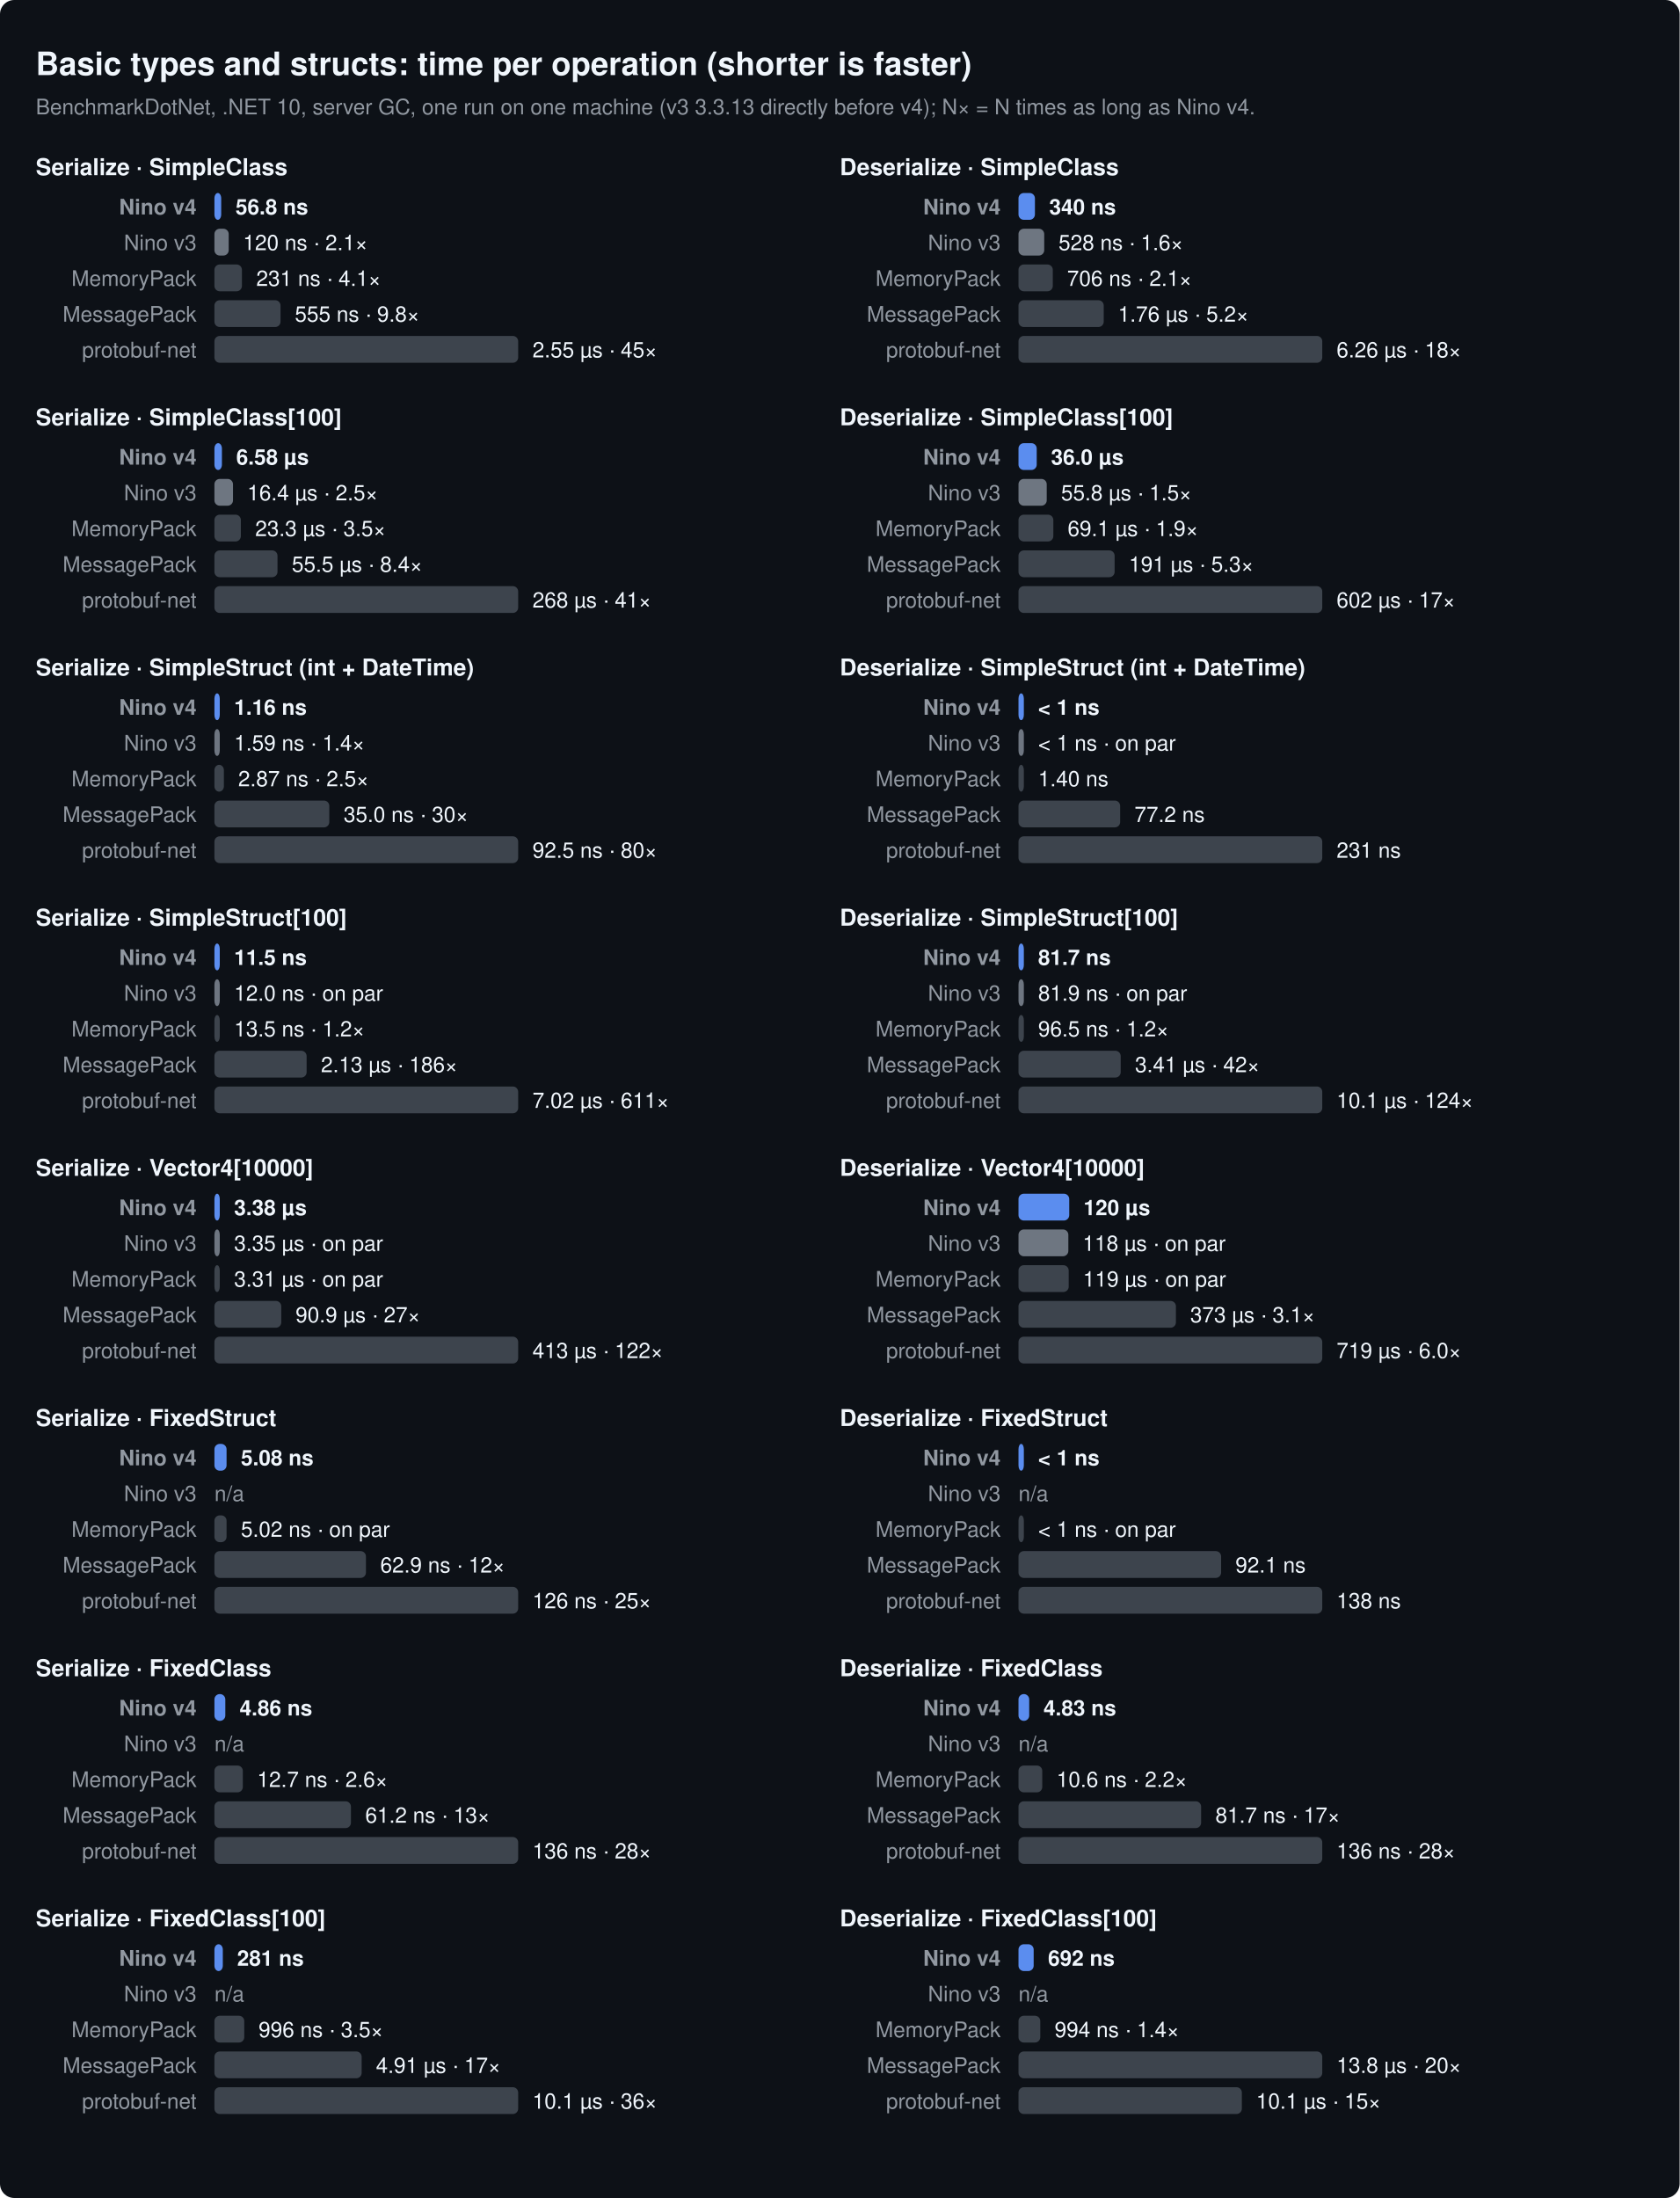
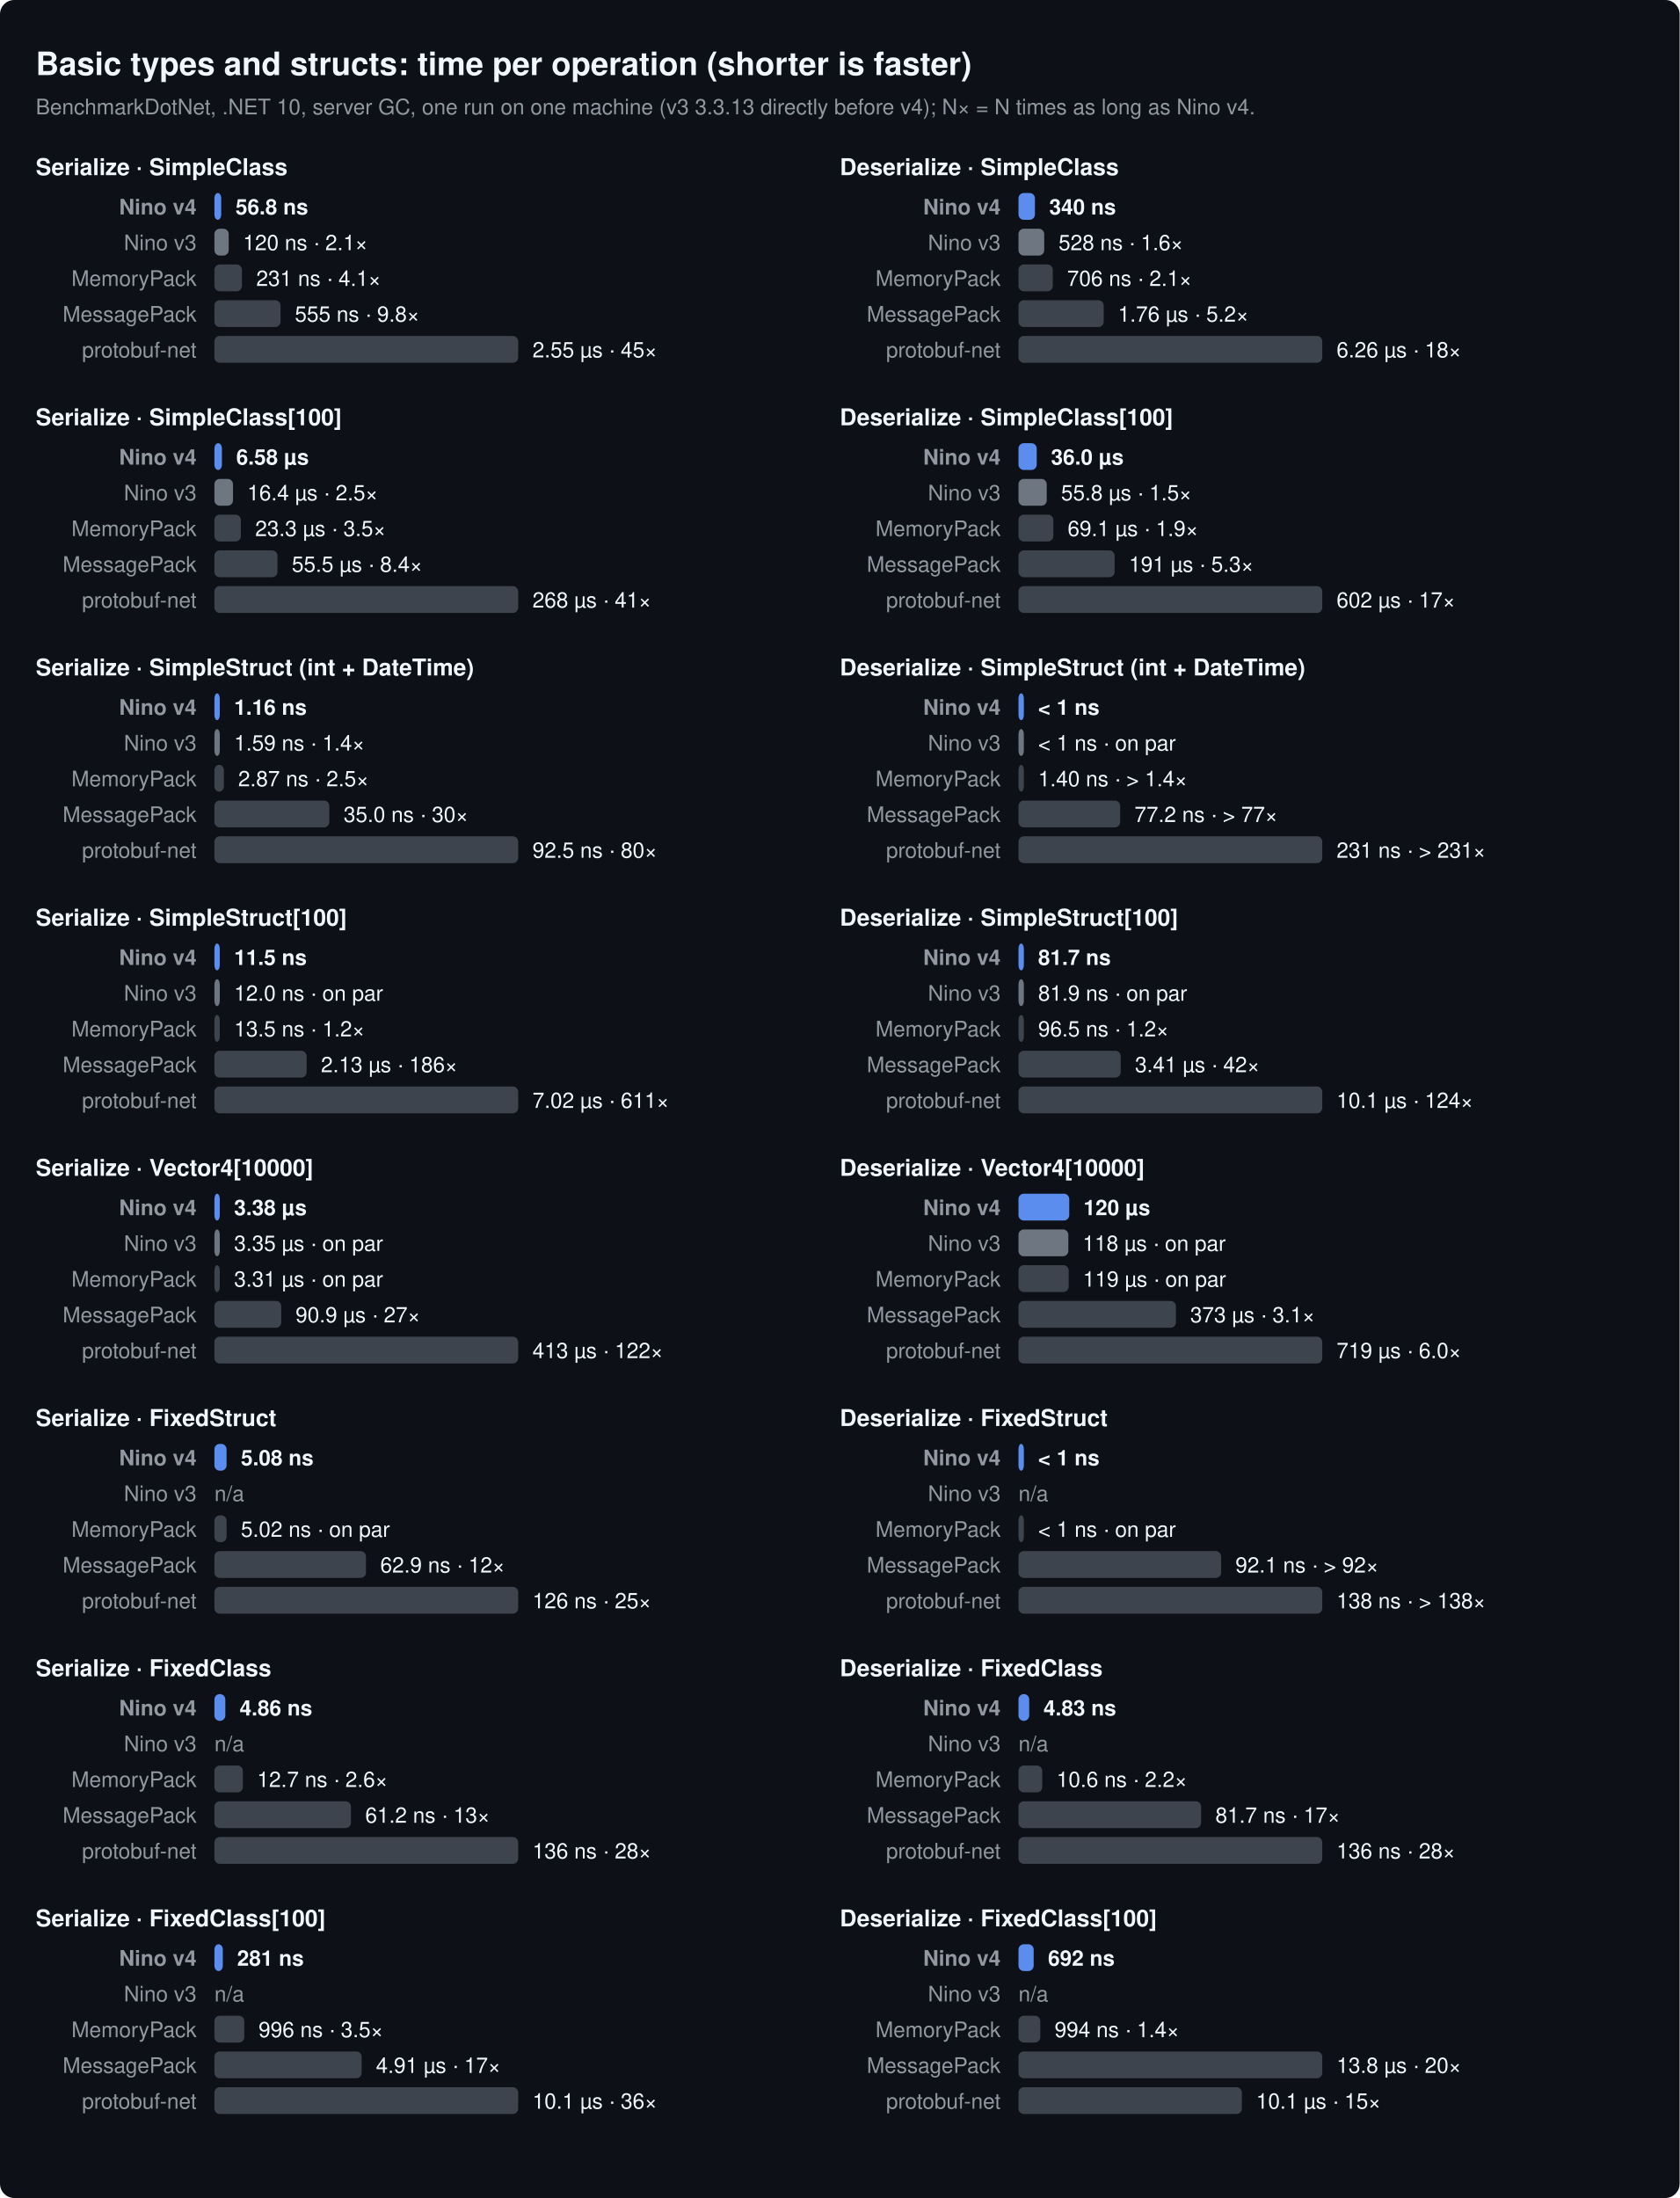
<svg xmlns="http://www.w3.org/2000/svg" viewBox="0 0 940 1230" width="940" height="1230" font-family="-apple-system,Segoe UI,Helvetica,Arial,sans-serif">
  <rect width="940" height="1230" rx="8" fill="#0d1117" />
  <g transform="translate(20 20)">
    <style>.t{font-size:18px;font-weight:700;fill:#f0f6fc}.s{font-size:12px;fill:#9198a1}.g{font-size:13px;font-weight:600;fill:#f0f6fc}.l{font-size:12px;fill:#9198a1;text-anchor:end}.v{font-size:12px;fill:#f0f6fc}.n{font-weight:700}.a{fill:#5b8def}.b{fill:#6e7681}.c{fill:#3d444d}</style>
    <text x="0" y="22" class="t">Basic types and structs: time per operation (shorter is faster)</text>
    <text x="0" y="44" class="s">BenchmarkDotNet, .NET 10, server GC, one run on one machine (v3 3.3.13 directly before v4); N× = N times as long as Nino v4.</text>
    <text x="0" y="78" class="g">Serialize · SimpleClass</text>
    <text x="90" y="100" class="l n">Nino v4</text>
    <rect x="100" y="88" width="3.8" height="15" rx="3" class="a" />
    <text x="111.8" y="100" class="v n">56.8 ns</text>
    <text x="90" y="120" class="l">Nino v3</text>
    <rect x="100" y="108" width="8.0" height="15" rx="3" class="b" />
    <text x="116.0" y="120" class="v">120 ns · 2.1×</text>
    <text x="90" y="140" class="l">MemoryPack</text>
    <rect x="100" y="128" width="15.4" height="15" rx="3" class="c" />
    <text x="123.4" y="140" class="v">231 ns · 4.1×</text>
    <text x="90" y="160" class="l">MessagePack</text>
    <rect x="100" y="148" width="37.0" height="15" rx="3" class="c" />
    <text x="145.0" y="160" class="v">555 ns · 9.8×</text>
    <text x="90" y="180" class="l">protobuf-net</text>
    <rect x="100" y="168" width="170.0" height="15" rx="3" class="c" />
    <text x="278.0" y="180" class="v">2.55 µs · 45×</text>
    <text x="450" y="78" class="g">Deserialize · SimpleClass</text>
    <text x="540" y="100" class="l n">Nino v4</text>
    <rect x="550" y="88" width="9.2" height="15" rx="3" class="a" />
    <text x="567.2" y="100" class="v n">340 ns</text>
    <text x="540" y="120" class="l">Nino v3</text>
    <rect x="550" y="108" width="14.4" height="15" rx="3" class="b" />
    <text x="572.4" y="120" class="v">528 ns · 1.6×</text>
    <text x="540" y="140" class="l">MemoryPack</text>
    <rect x="550" y="128" width="19.2" height="15" rx="3" class="c" />
    <text x="577.2" y="140" class="v">706 ns · 2.1×</text>
    <text x="540" y="160" class="l">MessagePack</text>
    <rect x="550" y="148" width="47.7" height="15" rx="3" class="c" />
    <text x="605.7" y="160" class="v">1.76 µs · 5.2×</text>
    <text x="540" y="180" class="l">protobuf-net</text>
    <rect x="550" y="168" width="170.0" height="15" rx="3" class="c" />
    <text x="728.0" y="180" class="v">6.26 µs · 18×</text>
    <text x="0" y="218" class="g">Serialize · SimpleClass[100]</text>
    <text x="90" y="240" class="l n">Nino v4</text>
    <rect x="100" y="228" width="4.2" height="15" rx="3" class="a" />
    <text x="112.2" y="240" class="v n">6.58 µs</text>
    <text x="90" y="260" class="l">Nino v3</text>
    <rect x="100" y="248" width="10.4" height="15" rx="3" class="b" />
    <text x="118.4" y="260" class="v">16.4 µs · 2.5×</text>
    <text x="90" y="280" class="l">MemoryPack</text>
    <rect x="100" y="268" width="14.8" height="15" rx="3" class="c" />
    <text x="122.8" y="280" class="v">23.3 µs · 3.5×</text>
    <text x="90" y="300" class="l">MessagePack</text>
    <rect x="100" y="288" width="35.3" height="15" rx="3" class="c" />
    <text x="143.3" y="300" class="v">55.5 µs · 8.4×</text>
    <text x="90" y="320" class="l">protobuf-net</text>
    <rect x="100" y="308" width="170.0" height="15" rx="3" class="c" />
    <text x="278.0" y="320" class="v">268 µs · 41×</text>
    <text x="450" y="218" class="g">Deserialize · SimpleClass[100]</text>
    <text x="540" y="240" class="l n">Nino v4</text>
    <rect x="550" y="228" width="10.2" height="15" rx="3" class="a" />
    <text x="568.2" y="240" class="v n">36.0 µs</text>
    <text x="540" y="260" class="l">Nino v3</text>
    <rect x="550" y="248" width="15.8" height="15" rx="3" class="b" />
    <text x="573.8" y="260" class="v">55.8 µs · 1.5×</text>
    <text x="540" y="280" class="l">MemoryPack</text>
    <rect x="550" y="268" width="19.5" height="15" rx="3" class="c" />
    <text x="577.5" y="280" class="v">69.1 µs · 1.9×</text>
    <text x="540" y="300" class="l">MessagePack</text>
    <rect x="550" y="288" width="53.8" height="15" rx="3" class="c" />
    <text x="611.8" y="300" class="v">191 µs · 5.3×</text>
    <text x="540" y="320" class="l">protobuf-net</text>
    <rect x="550" y="308" width="170.0" height="15" rx="3" class="c" />
    <text x="728.0" y="320" class="v">602 µs · 17×</text>
    <text x="0" y="358" class="g">Serialize · SimpleStruct (int + DateTime)</text>
    <text x="90" y="380" class="l n">Nino v4</text>
    <rect x="100" y="368" width="3.0" height="15" rx="3" class="a" />
    <text x="111.0" y="380" class="v n">1.16 ns</text>
    <text x="90" y="400" class="l">Nino v3</text>
    <rect x="100" y="388" width="3.0" height="15" rx="3" class="b" />
    <text x="111.0" y="400" class="v">1.59 ns · 1.4×</text>
    <text x="90" y="420" class="l">MemoryPack</text>
    <rect x="100" y="408" width="5.3" height="15" rx="3" class="c" />
    <text x="113.3" y="420" class="v">2.87 ns · 2.5×</text>
    <text x="90" y="440" class="l">MessagePack</text>
    <rect x="100" y="428" width="64.3" height="15" rx="3" class="c" />
    <text x="172.3" y="440" class="v">35.0 ns · 30×</text>
    <text x="90" y="460" class="l">protobuf-net</text>
    <rect x="100" y="448" width="170.0" height="15" rx="3" class="c" />
    <text x="278.0" y="460" class="v">92.5 ns · 80×</text>
    <text x="450" y="358" class="g">Deserialize · SimpleStruct (int + DateTime)</text>
    <text x="540" y="380" class="l n">Nino v4</text>
    <rect x="550" y="368" width="3.0" height="15" rx="3" class="a" />
    <text x="561.0" y="380" class="v n">&lt; 1 ns</text>
    <text x="540" y="400" class="l">Nino v3</text>
    <rect x="550" y="388" width="3.0" height="15" rx="3" class="b" />
    <text x="561.0" y="400" class="v">&lt; 1 ns · on par</text>
    <text x="540" y="420" class="l">MemoryPack</text>
    <rect x="550" y="408" width="3.0" height="15" rx="3" class="c" />
-     <text x="561.0" y="420" class="v">1.40 ns</text>
+     <text x="561.0" y="420" class="v">1.40 ns · &gt; 1.4×</text>
    <text x="540" y="440" class="l">MessagePack</text>
    <rect x="550" y="428" width="56.9" height="15" rx="3" class="c" />
-     <text x="614.9" y="440" class="v">77.2 ns</text>
+     <text x="614.9" y="440" class="v">77.2 ns · &gt; 77×</text>
    <text x="540" y="460" class="l">protobuf-net</text>
    <rect x="550" y="448" width="170.0" height="15" rx="3" class="c" />
-     <text x="728.0" y="460" class="v">231 ns</text>
+     <text x="728.0" y="460" class="v">231 ns · &gt; 231×</text>
    <text x="0" y="498" class="g">Serialize · SimpleStruct[100]</text>
    <text x="90" y="520" class="l n">Nino v4</text>
    <rect x="100" y="508" width="3.0" height="15" rx="3" class="a" />
    <text x="111.0" y="520" class="v n">11.5 ns</text>
    <text x="90" y="540" class="l">Nino v3</text>
    <rect x="100" y="528" width="3.0" height="15" rx="3" class="b" />
    <text x="111.0" y="540" class="v">12.0 ns · on par</text>
    <text x="90" y="560" class="l">MemoryPack</text>
    <rect x="100" y="548" width="3.0" height="15" rx="3" class="c" />
    <text x="111.0" y="560" class="v">13.5 ns · 1.2×</text>
    <text x="90" y="580" class="l">MessagePack</text>
    <rect x="100" y="568" width="51.6" height="15" rx="3" class="c" />
    <text x="159.6" y="580" class="v">2.13 µs · 186×</text>
    <text x="90" y="600" class="l">protobuf-net</text>
    <rect x="100" y="588" width="170.0" height="15" rx="3" class="c" />
    <text x="278.0" y="600" class="v">7.02 µs · 611×</text>
    <text x="450" y="498" class="g">Deserialize · SimpleStruct[100]</text>
    <text x="540" y="520" class="l n">Nino v4</text>
    <rect x="550" y="508" width="3.0" height="15" rx="3" class="a" />
    <text x="561.0" y="520" class="v n">81.7 ns</text>
    <text x="540" y="540" class="l">Nino v3</text>
    <rect x="550" y="528" width="3.0" height="15" rx="3" class="b" />
    <text x="561.0" y="540" class="v">81.9 ns · on par</text>
    <text x="540" y="560" class="l">MemoryPack</text>
    <rect x="550" y="548" width="3.0" height="15" rx="3" class="c" />
    <text x="561.0" y="560" class="v">96.5 ns · 1.2×</text>
    <text x="540" y="580" class="l">MessagePack</text>
    <rect x="550" y="568" width="57.2" height="15" rx="3" class="c" />
    <text x="615.2" y="580" class="v">3.41 µs · 42×</text>
    <text x="540" y="600" class="l">protobuf-net</text>
    <rect x="550" y="588" width="170.0" height="15" rx="3" class="c" />
    <text x="728.0" y="600" class="v">10.1 µs · 124×</text>
    <text x="0" y="638" class="g">Serialize · Vector4[10000]</text>
    <text x="90" y="660" class="l n">Nino v4</text>
    <rect x="100" y="648" width="3.0" height="15" rx="3" class="a" />
    <text x="111.0" y="660" class="v n">3.38 µs</text>
    <text x="90" y="680" class="l">Nino v3</text>
    <rect x="100" y="668" width="3.0" height="15" rx="3" class="b" />
    <text x="111.0" y="680" class="v">3.35 µs · on par</text>
    <text x="90" y="700" class="l">MemoryPack</text>
    <rect x="100" y="688" width="3.0" height="15" rx="3" class="c" />
    <text x="111.0" y="700" class="v">3.31 µs · on par</text>
    <text x="90" y="720" class="l">MessagePack</text>
    <rect x="100" y="708" width="37.4" height="15" rx="3" class="c" />
    <text x="145.4" y="720" class="v">90.9 µs · 27×</text>
    <text x="90" y="740" class="l">protobuf-net</text>
    <rect x="100" y="728" width="170.0" height="15" rx="3" class="c" />
    <text x="278.0" y="740" class="v">413 µs · 122×</text>
    <text x="450" y="638" class="g">Deserialize · Vector4[10000]</text>
    <text x="540" y="660" class="l n">Nino v4</text>
    <rect x="550" y="648" width="28.4" height="15" rx="3" class="a" />
    <text x="586.4" y="660" class="v n">120 µs</text>
    <text x="540" y="680" class="l">Nino v3</text>
    <rect x="550" y="668" width="27.9" height="15" rx="3" class="b" />
    <text x="585.9" y="680" class="v">118 µs · on par</text>
    <text x="540" y="700" class="l">MemoryPack</text>
    <rect x="550" y="688" width="28.1" height="15" rx="3" class="c" />
    <text x="586.1" y="700" class="v">119 µs · on par</text>
    <text x="540" y="720" class="l">MessagePack</text>
    <rect x="550" y="708" width="88.1" height="15" rx="3" class="c" />
    <text x="646.1" y="720" class="v">373 µs · 3.1×</text>
    <text x="540" y="740" class="l">protobuf-net</text>
    <rect x="550" y="728" width="170.0" height="15" rx="3" class="c" />
    <text x="728.0" y="740" class="v">719 µs · 6.0×</text>
    <text x="0" y="778" class="g">Serialize · FixedStruct</text>
    <text x="90" y="800" class="l n">Nino v4</text>
    <rect x="100" y="788" width="6.8" height="15" rx="3" class="a" />
    <text x="114.8" y="800" class="v n">5.08 ns</text>
    <text x="90" y="820" class="l">Nino v3</text>
    <text x="100" y="820" class="s">n/a</text>
    <text x="90" y="840" class="l">MemoryPack</text>
    <rect x="100" y="828" width="6.8" height="15" rx="3" class="c" />
    <text x="114.8" y="840" class="v">5.02 ns · on par</text>
    <text x="90" y="860" class="l">MessagePack</text>
    <rect x="100" y="848" width="84.8" height="15" rx="3" class="c" />
    <text x="192.8" y="860" class="v">62.9 ns · 12×</text>
    <text x="90" y="880" class="l">protobuf-net</text>
    <rect x="100" y="868" width="170.0" height="15" rx="3" class="c" />
    <text x="278.0" y="880" class="v">126 ns · 25×</text>
    <text x="450" y="778" class="g">Deserialize · FixedStruct</text>
    <text x="540" y="800" class="l n">Nino v4</text>
    <rect x="550" y="788" width="3.0" height="15" rx="3" class="a" />
    <text x="561.0" y="800" class="v n">&lt; 1 ns</text>
    <text x="540" y="820" class="l">Nino v3</text>
    <text x="550" y="820" class="s">n/a</text>
    <text x="540" y="840" class="l">MemoryPack</text>
    <rect x="550" y="828" width="3.0" height="15" rx="3" class="c" />
    <text x="561.0" y="840" class="v">&lt; 1 ns · on par</text>
    <text x="540" y="860" class="l">MessagePack</text>
    <rect x="550" y="848" width="113.4" height="15" rx="3" class="c" />
-     <text x="671.4" y="860" class="v">92.1 ns</text>
+     <text x="671.4" y="860" class="v">92.1 ns · &gt; 92×</text>
    <text x="540" y="880" class="l">protobuf-net</text>
    <rect x="550" y="868" width="170.0" height="15" rx="3" class="c" />
-     <text x="728.0" y="880" class="v">138 ns</text>
+     <text x="728.0" y="880" class="v">138 ns · &gt; 138×</text>
    <text x="0" y="918" class="g">Serialize · FixedClass</text>
    <text x="90" y="940" class="l n">Nino v4</text>
    <rect x="100" y="928" width="6.1" height="15" rx="3" class="a" />
    <text x="114.1" y="940" class="v n">4.86 ns</text>
    <text x="90" y="960" class="l">Nino v3</text>
    <text x="100" y="960" class="s">n/a</text>
    <text x="90" y="980" class="l">MemoryPack</text>
    <rect x="100" y="968" width="15.9" height="15" rx="3" class="c" />
    <text x="123.9" y="980" class="v">12.7 ns · 2.6×</text>
    <text x="90" y="1000" class="l">MessagePack</text>
    <rect x="100" y="988" width="76.4" height="15" rx="3" class="c" />
    <text x="184.4" y="1000" class="v">61.2 ns · 13×</text>
    <text x="90" y="1020" class="l">protobuf-net</text>
    <rect x="100" y="1008" width="170.0" height="15" rx="3" class="c" />
    <text x="278.0" y="1020" class="v">136 ns · 28×</text>
    <text x="450" y="918" class="g">Deserialize · FixedClass</text>
    <text x="540" y="940" class="l n">Nino v4</text>
    <rect x="550" y="928" width="6.0" height="15" rx="3" class="a" />
    <text x="564.0" y="940" class="v n">4.83 ns</text>
    <text x="540" y="960" class="l">Nino v3</text>
    <text x="550" y="960" class="s">n/a</text>
    <text x="540" y="980" class="l">MemoryPack</text>
    <rect x="550" y="968" width="13.3" height="15" rx="3" class="c" />
    <text x="571.3" y="980" class="v">10.6 ns · 2.2×</text>
    <text x="540" y="1000" class="l">MessagePack</text>
    <rect x="550" y="988" width="102.2" height="15" rx="3" class="c" />
    <text x="660.2" y="1000" class="v">81.7 ns · 17×</text>
    <text x="540" y="1020" class="l">protobuf-net</text>
    <rect x="550" y="1008" width="170.0" height="15" rx="3" class="c" />
    <text x="728.0" y="1020" class="v">136 ns · 28×</text>
    <text x="0" y="1058" class="g">Serialize · FixedClass[100]</text>
    <text x="90" y="1080" class="l n">Nino v4</text>
    <rect x="100" y="1068" width="4.7" height="15" rx="3" class="a" />
    <text x="112.7" y="1080" class="v n">281 ns</text>
    <text x="90" y="1100" class="l">Nino v3</text>
    <text x="100" y="1100" class="s">n/a</text>
    <text x="90" y="1120" class="l">MemoryPack</text>
    <rect x="100" y="1108" width="16.7" height="15" rx="3" class="c" />
    <text x="124.7" y="1120" class="v">996 ns · 3.5×</text>
    <text x="90" y="1140" class="l">MessagePack</text>
    <rect x="100" y="1128" width="82.4" height="15" rx="3" class="c" />
    <text x="190.4" y="1140" class="v">4.91 µs · 17×</text>
    <text x="90" y="1160" class="l">protobuf-net</text>
    <rect x="100" y="1148" width="170.0" height="15" rx="3" class="c" />
    <text x="278.0" y="1160" class="v">10.1 µs · 36×</text>
    <text x="450" y="1058" class="g">Deserialize · FixedClass[100]</text>
    <text x="540" y="1080" class="l n">Nino v4</text>
    <rect x="550" y="1068" width="8.5" height="15" rx="3" class="a" />
    <text x="566.5" y="1080" class="v n">692 ns</text>
    <text x="540" y="1100" class="l">Nino v3</text>
    <text x="550" y="1100" class="s">n/a</text>
    <text x="540" y="1120" class="l">MemoryPack</text>
    <rect x="550" y="1108" width="12.2" height="15" rx="3" class="c" />
    <text x="570.2" y="1120" class="v">994 ns · 1.4×</text>
    <text x="540" y="1140" class="l">MessagePack</text>
    <rect x="550" y="1128" width="170.0" height="15" rx="3" class="c" />
    <text x="728.0" y="1140" class="v">13.8 µs · 20×</text>
    <text x="540" y="1160" class="l">protobuf-net</text>
    <rect x="550" y="1148" width="125.0" height="15" rx="3" class="c" />
    <text x="683.0" y="1160" class="v">10.1 µs · 15×</text>
  </g>
</svg>
